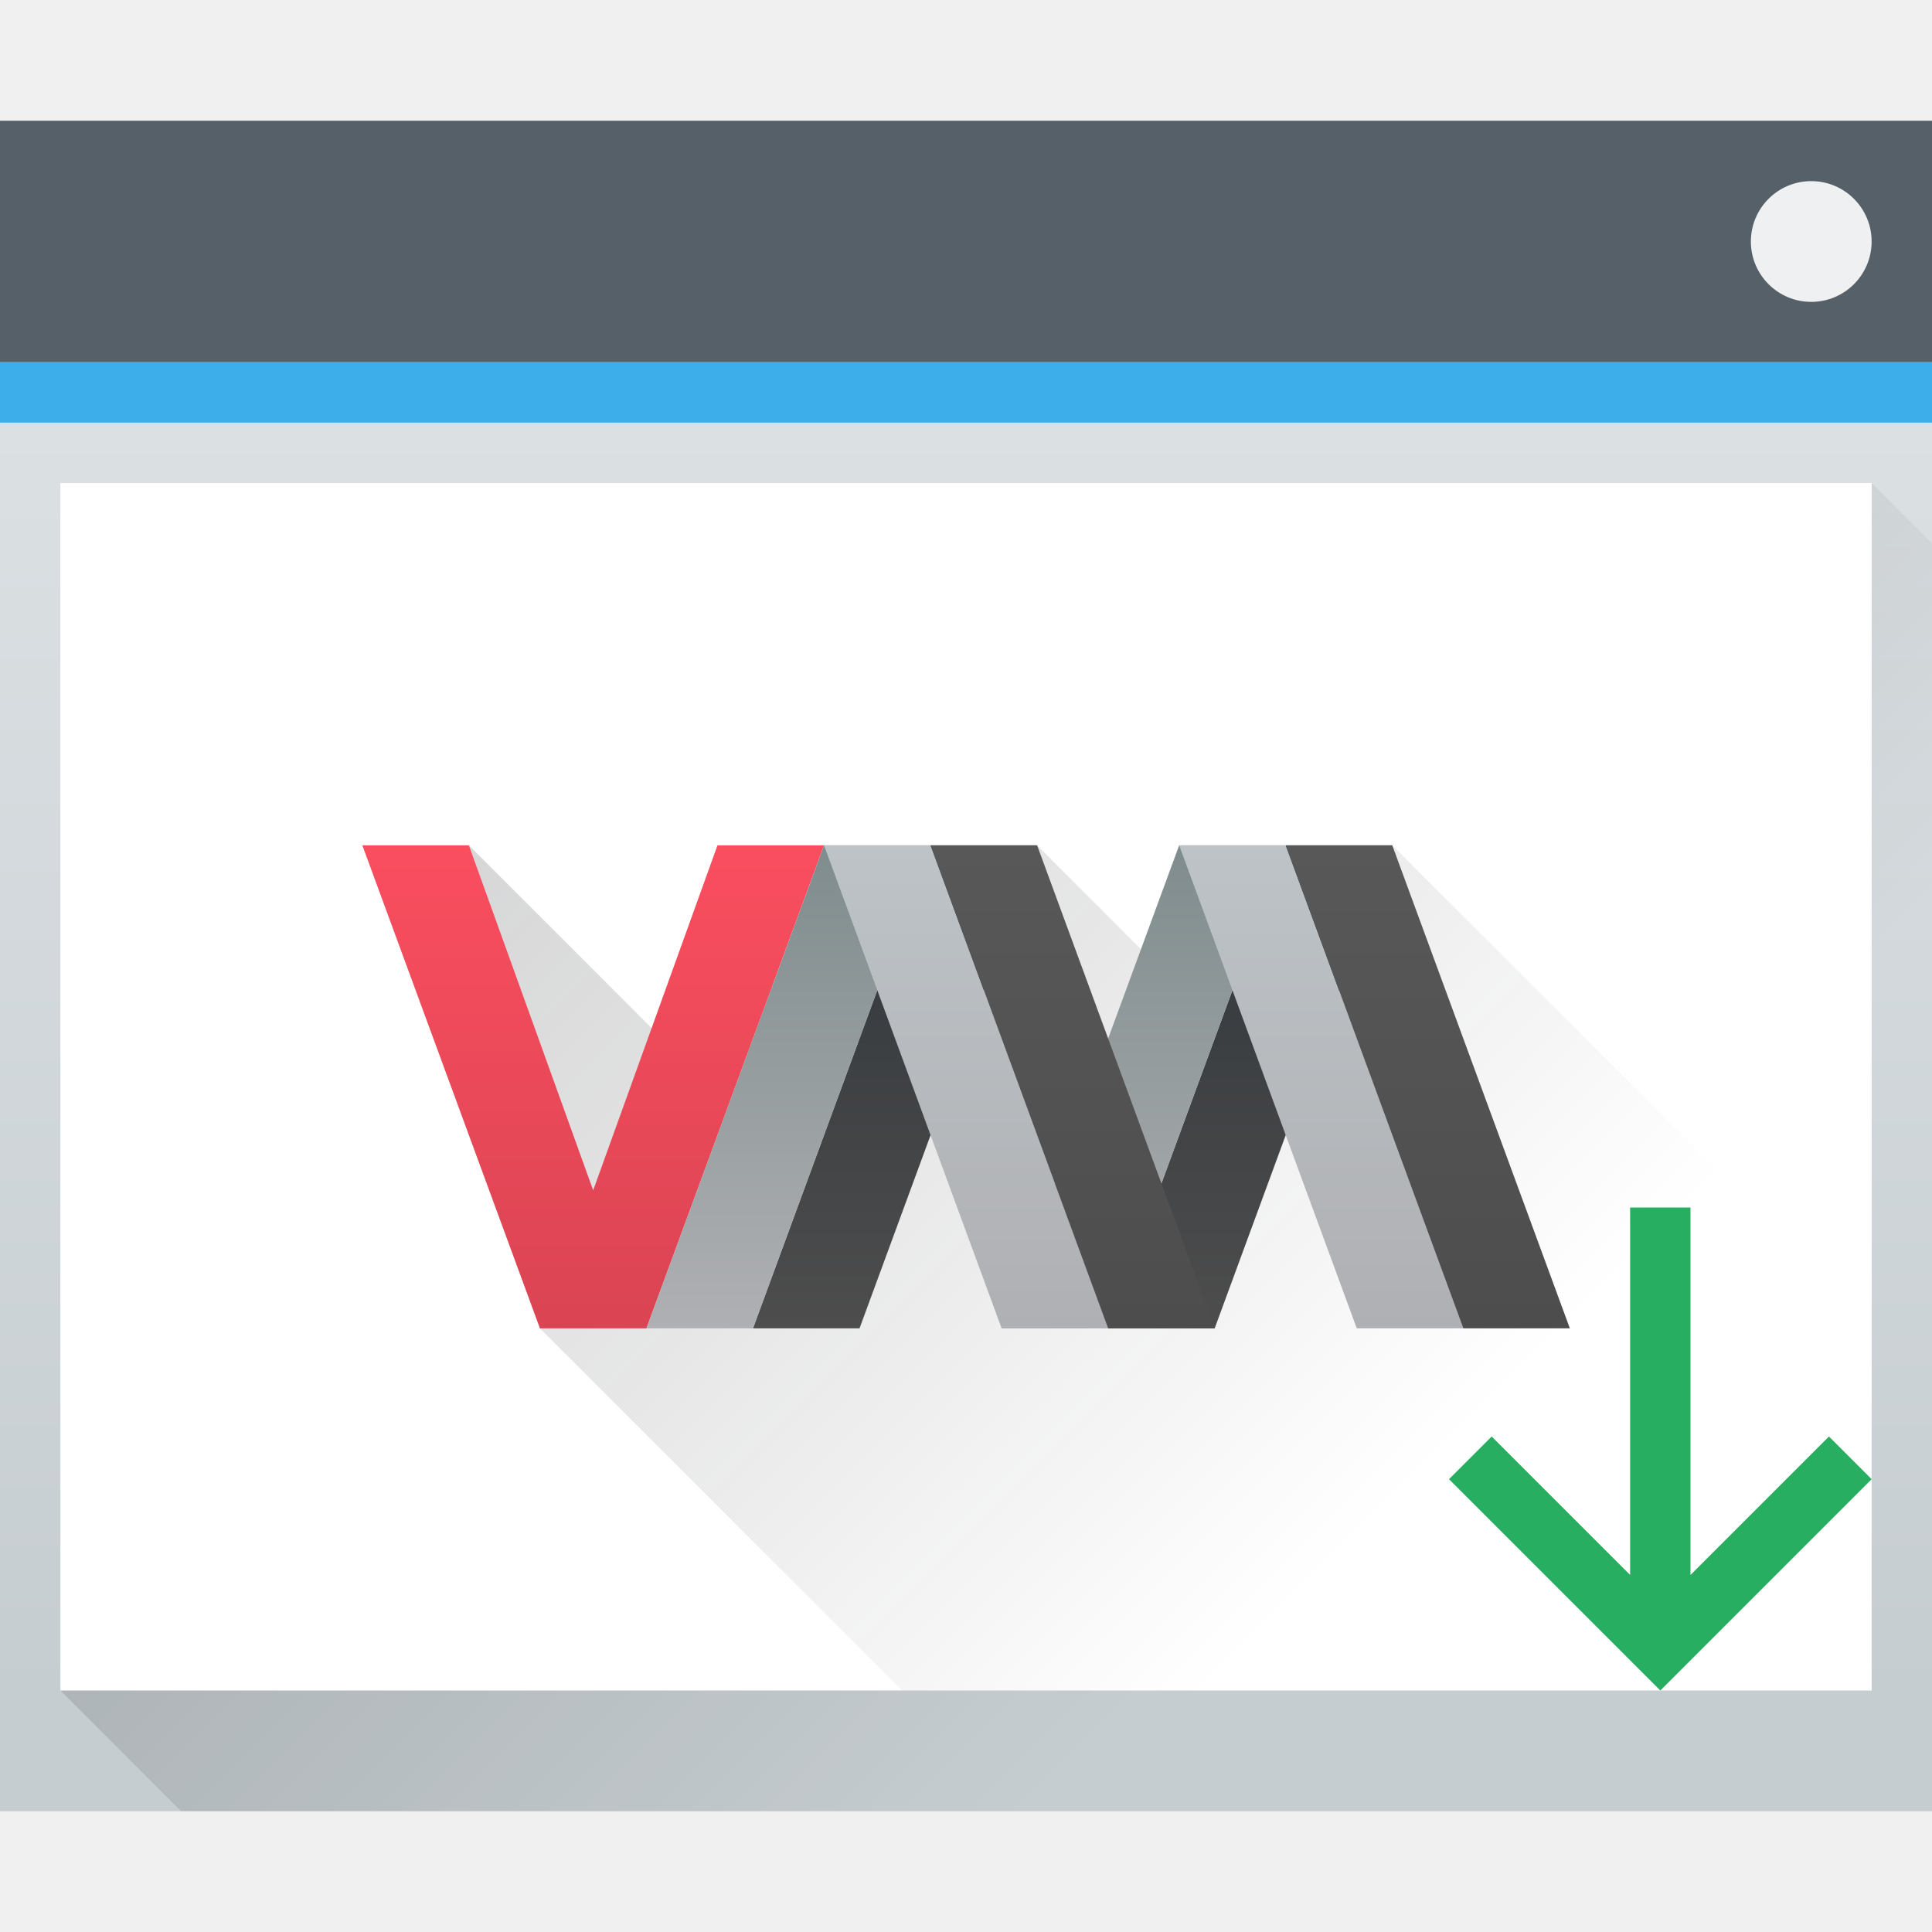
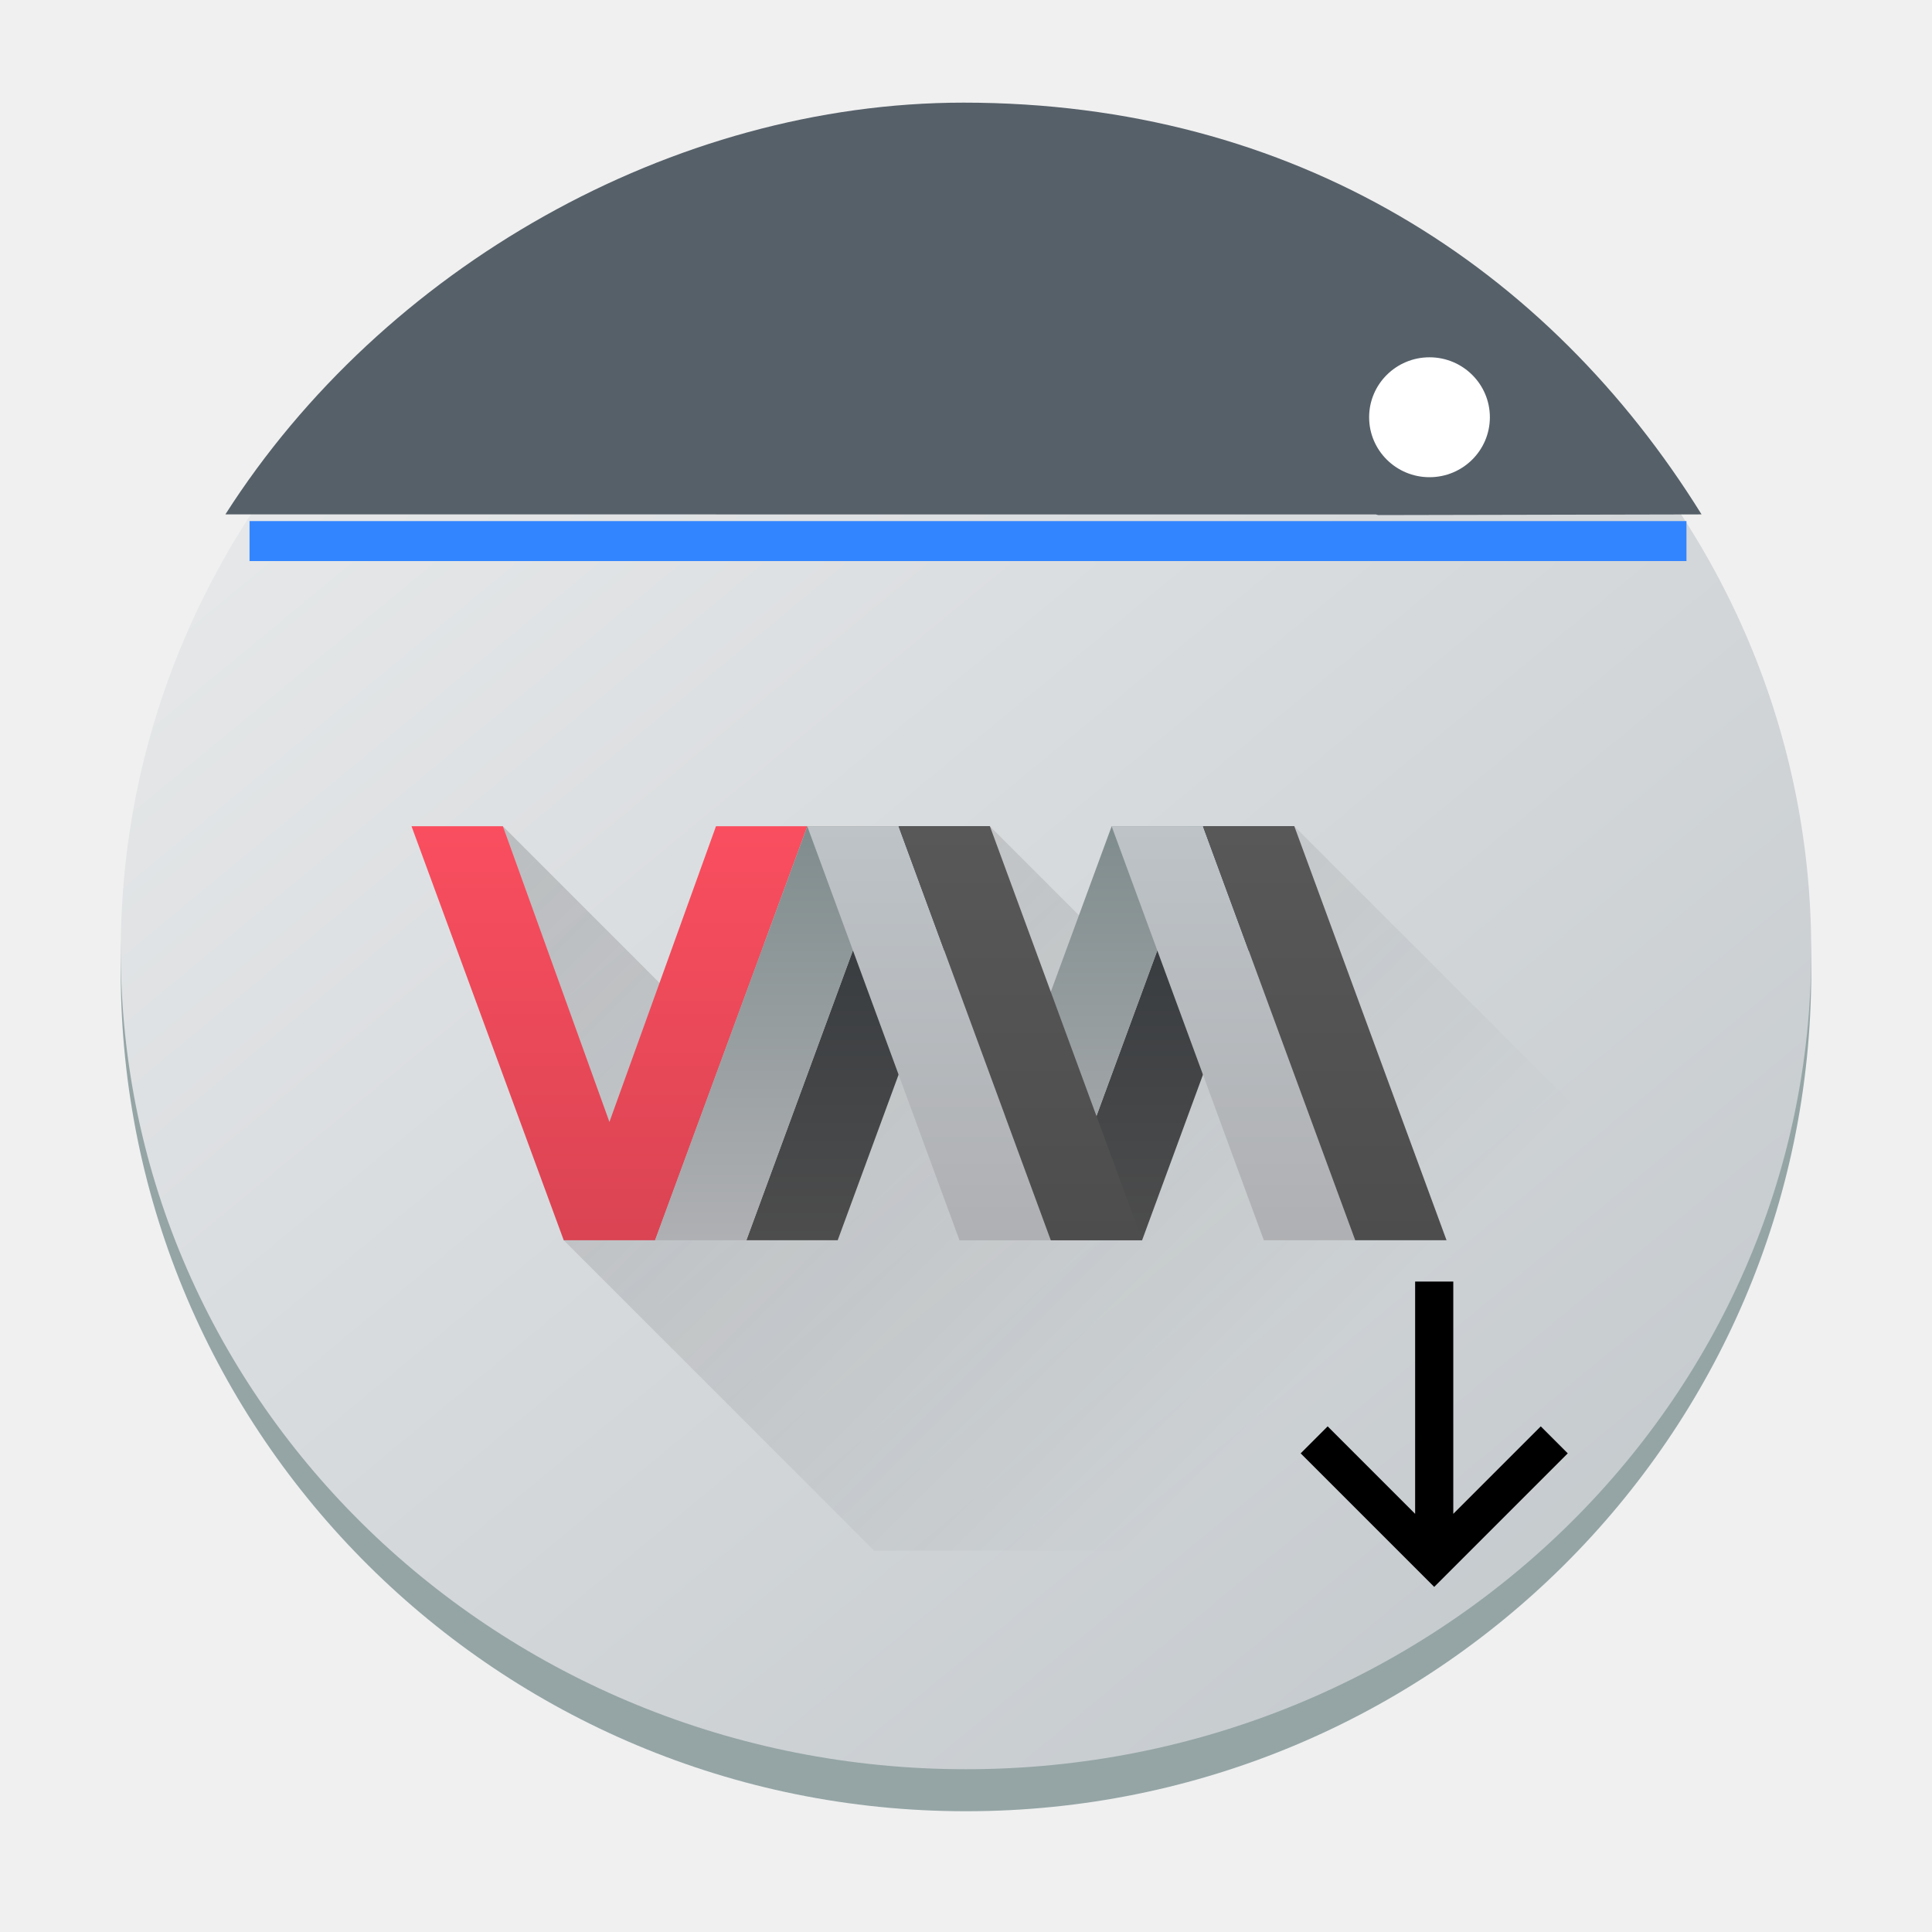
- <svg xmlns="http://www.w3.org/2000/svg" height="32" width="32">
-   <linearGradient id="c" gradientUnits="userSpaceOnUse" x1="6" x2="20" y1="14" y2="28">
-     <stop offset="0" stop-color="#292c30" />
-     <stop offset="1" stop-opacity="0" />
+ <svg xmlns="http://www.w3.org/2000/svg" xmlns:xlink="http://www.w3.org/1999/xlink" height="32" width="32" version="1.1" id="svg268">
+   <defs id="defs272">
+     <linearGradient id="a-3" x1="428.816" x2="388.865" y1="547.634" y2="499.679" gradientTransform="matrix(0.6999989,0,0,0.6951131,-269.9985,-348.0025)" gradientUnits="userSpaceOnUse">
+       <stop stop-color="#bdc3c7" offset="0" id="stop2193" />
+       <stop stop-color="#eff0f1" offset="1" id="stop2195" />
+     </linearGradient>
+     <linearGradient id="c-3" gradientUnits="userSpaceOnUse" x1="5.375" x2="14.75" y1="7" y2="16.375">
+       <stop offset="0" id="stop215-6" />
+       <stop offset="1" stop-opacity="0" id="stop217-7" />
+     </linearGradient>
+     <linearGradient id="linearGradient878" gradientUnits="userSpaceOnUse" x1="6" x2="20" y1="14" y2="28" gradientTransform="translate(49.46356,-22.00117)">
+       <stop offset="0" stop-color="#292c30" id="stop200-5" />
+       <stop offset="1" stop-opacity="0" id="stop202-3" />
+     </linearGradient>
+     <linearGradient id="linearGradient882" gradientTransform="matrix(1.680684,0,0,1.600004,-660.375,-849.2776)" gradientUnits="userSpaceOnUse" x1="428.371" x2="428.371" y1="530.798" y2="525.798">
+       <stop offset="0" stop-color="#da4453" id="stop235-5" />
+       <stop offset="1" stop-color="#fa4e5f" id="stop237-6" />
+     </linearGradient>
+     <linearGradient id="linearGradient886" gradientUnits="userSpaceOnUse" x1="353.571" x2="353.571" y1="505.798" y2="519.798" gradientTransform="matrix(0.58824,0,0,0.57143,-139.5784,-297.0282)">
+       <stop offset="0" stop-color="#31363b" id="stop230-2" />
+       <stop offset="1" stop-color="#4d4d4d" id="stop232-9" />
+     </linearGradient>
+     <linearGradient id="linearGradient890" gradientUnits="userSpaceOnUse" x1="350.571" x2="350.571" y1="505.798" y2="519.798" gradientTransform="matrix(0.58824,0,0,0.57143,-139.5784,-297.0282)">
+       <stop offset="0" stop-color="#7f8c8d" id="stop225-1" />
+       <stop offset="1" stop-color="#afb0b3" id="stop227-2" />
+     </linearGradient>
+     <linearGradient id="linearGradient894" gradientUnits="userSpaceOnUse" x1="356.571" x2="356.571" y1="519.798" y2="505.798" gradientTransform="matrix(0.58824,0,0,0.57143,-139.5784,-297.0282)">
+       <stop offset="0" stop-color="#afb0b3" id="stop220-7" />
+       <stop offset="1" stop-color="#bdc3c7" id="stop222-0" />
+     </linearGradient>
+     <linearGradient id="linearGradient898" gradientUnits="userSpaceOnUse" x1="358.571" x2="358.571" y1="519.798" y2="505.798" gradientTransform="matrix(0.58824,0,0,0.57143,-139.5784,-297.0282)">
+       <stop offset="0" stop-color="#4d4d4d" id="stop215-9" />
+       <stop offset="1" stop-color="#585858" id="stop217-3" />
+     </linearGradient>
+     <linearGradient xlink:href="#c" id="linearGradient908" gradientUnits="userSpaceOnUse" gradientTransform="matrix(0.8571428,0,0,0.8571428,1.672007,1.684088)" x1="6" y1="14" x2="20" y2="28" />
+     <linearGradient xlink:href="#d" id="linearGradient910" gradientUnits="userSpaceOnUse" gradientTransform="matrix(1.440586,0,0,1.371432,-606.761,-707.4099)" x1="428.371" y1="530.798" x2="428.371" y2="525.798" />
+     <linearGradient xlink:href="#e" id="linearGradient912" gradientUnits="userSpaceOnUse" gradientTransform="matrix(0.5042057,0,0,0.4897972,-160.364,-234.0533)" x1="353.571" y1="505.798" x2="353.571" y2="519.798" />
+     <linearGradient xlink:href="#f" id="linearGradient914" gradientUnits="userSpaceOnUse" gradientTransform="matrix(0.5042057,0,0,0.4897972,-160.364,-234.0533)" x1="350.571" y1="505.798" x2="350.571" y2="519.798" />
+     <linearGradient xlink:href="#g" id="linearGradient916" gradientUnits="userSpaceOnUse" gradientTransform="matrix(0.5042057,0,0,0.4897972,-160.364,-234.0533)" x1="356.571" y1="519.798" x2="356.571" y2="505.798" />
+     <linearGradient xlink:href="#h" id="linearGradient918" gradientUnits="userSpaceOnUse" gradientTransform="matrix(0.5042057,0,0,0.4897972,-160.364,-234.0533)" x1="358.571" y1="519.798" x2="358.571" y2="505.798" />
+   </defs>
+   <linearGradient id="c" gradientUnits="userSpaceOnUse" x1="6" x2="20" y1="14" y2="28" gradientTransform="translate(49.46356,-22.00117)">
+     <stop offset="0" stop-color="#292c30" id="stop200" />
+     <stop offset="1" stop-opacity="0" id="stop202" />
  </linearGradient>
  <linearGradient id="a" gradientTransform="matrix(.66667 0 0 .63518 128.19 198.519)" gradientUnits="userSpaceOnUse" x2="0" y1="543.798" y2="502.655">
-     <stop offset="0" stop-color="#c6cdd1" />
-     <stop offset="1" stop-color="#e0e5e7" />
+     <stop offset="0" stop-color="#c6cdd1" id="stop205" />
+     <stop offset="1" stop-color="#e0e5e7" id="stop207" />
  </linearGradient>
  <linearGradient id="b" gradientUnits="userSpaceOnUse" x1="391.571" x2="406.571" y1="525.798" y2="540.798">
-     <stop offset="0" />
-     <stop offset="1" stop-opacity="0" />
+     <stop offset="0" id="stop210" />
+     <stop offset="1" stop-opacity="0" id="stop212" />
  </linearGradient>
-   <linearGradient id="h" gradientUnits="userSpaceOnUse" x1="358.571" x2="358.571" y1="519.798" y2="505.798">
-     <stop offset="0" stop-color="#4d4d4d" />
-     <stop offset="1" stop-color="#585858" />
+   <linearGradient id="h" gradientUnits="userSpaceOnUse" x1="358.571" x2="358.571" y1="519.798" y2="505.798" gradientTransform="matrix(0.58824,0,0,0.57143,-139.5784,-297.0282)">
+     <stop offset="0" stop-color="#4d4d4d" id="stop215" />
+     <stop offset="1" stop-color="#585858" id="stop217" />
  </linearGradient>
-   <linearGradient id="g" gradientUnits="userSpaceOnUse" x1="356.571" x2="356.571" y1="519.798" y2="505.798">
-     <stop offset="0" stop-color="#afb0b3" />
-     <stop offset="1" stop-color="#bdc3c7" />
+   <linearGradient id="g" gradientUnits="userSpaceOnUse" x1="356.571" x2="356.571" y1="519.798" y2="505.798" gradientTransform="matrix(0.58824,0,0,0.57143,-139.5784,-297.0282)">
+     <stop offset="0" stop-color="#afb0b3" id="stop220" />
+     <stop offset="1" stop-color="#bdc3c7" id="stop222" />
  </linearGradient>
-   <linearGradient id="f" gradientUnits="userSpaceOnUse" x1="350.571" x2="350.571" y1="505.798" y2="519.798">
-     <stop offset="0" stop-color="#7f8c8d" />
-     <stop offset="1" stop-color="#afb0b3" />
+   <linearGradient id="f" gradientUnits="userSpaceOnUse" x1="350.571" x2="350.571" y1="505.798" y2="519.798" gradientTransform="matrix(0.58824,0,0,0.57143,-139.5784,-297.0282)">
+     <stop offset="0" stop-color="#7f8c8d" id="stop225" />
+     <stop offset="1" stop-color="#afb0b3" id="stop227" />
  </linearGradient>
-   <linearGradient id="e" gradientUnits="userSpaceOnUse" x1="353.571" x2="353.571" y1="505.798" y2="519.798">
-     <stop offset="0" stop-color="#31363b" />
-     <stop offset="1" stop-color="#4d4d4d" />
+   <linearGradient id="e" gradientUnits="userSpaceOnUse" x1="353.571" x2="353.571" y1="505.798" y2="519.798" gradientTransform="matrix(0.58824,0,0,0.57143,-139.5784,-297.0282)">
+     <stop offset="0" stop-color="#31363b" id="stop230" />
+     <stop offset="1" stop-color="#4d4d4d" id="stop232" />
  </linearGradient>
-   <linearGradient id="d" gradientTransform="matrix(2.85714 0 0 2.8 -885.347 -966.434)" gradientUnits="userSpaceOnUse" x1="428.371" x2="428.371" y1="530.798" y2="525.798">
-     <stop offset="0" stop-color="#da4453" />
-     <stop offset="1" stop-color="#fa4e5f" />
+   <linearGradient id="d" gradientTransform="matrix(1.680684,0,0,1.600004,-660.375,-849.2776)" gradientUnits="userSpaceOnUse" x1="428.371" x2="428.371" y1="530.798" y2="525.798">
+     <stop offset="0" stop-color="#da4453" id="stop235" />
+     <stop offset="1" stop-color="#fa4e5f" id="stop237" />
  </linearGradient>
-   <g transform="translate(-384.571 -515.798)">
-     <path d="M384.571 517.798h32v28h-32z" fill="url(#a)" />
-     <path d="M385.571 543.798l30-20 1 1v21h-29z" fill="url(#b)" fill-rule="evenodd" opacity=".2" />
-     <path d="M384.571 517.798h32v4h-32z" fill="#566069" />
-     <path d="M384.571 521.798h32v1h-32z" fill="#3daee9" />
-     <path d="M385.571 523.798h30v20h-30z" fill="#fff" />
-     <rect fill="#eff0f1" height="2" rx="1" width="2" x="413.571" y="518.798" />
-   </g>
-   <path d="M8.941 22l-1.176-8L11 17.235 17.176 14 19 15.824 23.059 14 31 21.941V28H14.941z" fill="url(#c)" fill-opacity=".2" />
-   <path d="M331.571 505.798h3l3.5 10 3.5-10h3l-5 14h-3z" fill="url(#d)" transform="matrix(.58824 0 0 .57143 -189.042 -275.027)" />
-   <path d="M342.571 519.798l5-14h3l-5 14zm10 0l5-14h3l-5 14z" fill="url(#e)" transform="matrix(.58824 0 0 .57143 -189.042 -275.027)" />
-   <path d="M339.571 519.798l5-14h3l-5 14zm10 0l5-14h3l-5 14z" fill="url(#f)" transform="matrix(.58824 0 0 .57143 -189.042 -275.027)" />
-   <path d="M352.571 519.798h-3l-5-14h3zm10 0h-3l-5-14h3z" fill="url(#g)" transform="matrix(.58824 0 0 .57143 -189.042 -275.027)" />
-   <path d="M347.571 505.798l5 14h3l-5-14zm10 0l5 14h3l-5-14z" fill="url(#h)" transform="matrix(.58824 0 0 .57143 -189.042 -275.027)" />
-   <path d="M27 20v6.086l-2.293-2.293L24 24.5l2.75 2.75.75.75.75-.75L31 24.5l-.707-.707L28 26.086V20z" fill="#27ae60" />
+   <rect x="2" y="2.195" width="28" height="27.805" rx="14" ry="13.902" fill="#95a5a6" id="rect2220" style="stroke-width:0.698" />
+   <rect x="2" y="2.195" width="28" height="27.109" rx="14" ry="13.555" id="rect2222" style="fill:url(#a-3);stroke-width:0.698" />
+   <path d="m 15.958,1.7 c -4.808,0 -9.615,2.728 -12.225,6.82 l 19.046,2.563e-4 c 0.018,0 0.034,0.01 0.052,0.011 L 28.183,8.52 C 25.642,4.428 21.453,1.7 15.958,1.7 Z" stroke-width="0.941" id="path32" style="fill:#566069;fill-opacity:1" />
+   <rect width="2" x="22.677" y="5.918" rx="1" height="1.986" id="rect25-8-7" style="stroke-width:0.066;fill:#ffffff" />
+   <rect width="23.8" x="4.133" y="8.631" rx="0" height="0.662" id="rect27-9" style="fill:#3385ff;fill-opacity:1;stroke-width:0.061" />
+   <path d="m 9.336,20.541 -1.008,-6.857 2.773,2.773 5.294,-2.773 1.563,1.563 3.479,-1.563 6.807,6.807 v 5.193 h -13.765 z" fill-opacity="0.2" id="path254-6" style="fill:url(#linearGradient908);stroke-width:0.857" />
+   <path d="m 6.816,13.685 h 1.513 l 1.765,4.898 1.765,-4.898 h 1.513 l -2.521,6.857 H 9.337 Z" fill="url(#d)" id="path256-0" style="fill:url(#linearGradient910);stroke-width:0.497" />
+   <path d="m 12.362,20.542 2.521,-6.857 h 1.513 l -2.521,6.857 z m 5.042,0 2.521,-6.857 h 1.513 l -2.521,6.857 z" fill="url(#e)" id="path258-6" style="fill:url(#linearGradient912);stroke-width:0.497" />
+   <path d="m 10.85,20.542 2.521,-6.857 h 1.513 l -2.521,6.857 z m 5.042,0 2.521,-6.857 h 1.513 l -2.521,6.857 z" fill="url(#f)" id="path260-2" style="fill:url(#linearGradient914);stroke-width:0.497" />
+   <path d="M 17.404,20.542 H 15.892 l -2.521,-6.857 h 1.513 z m 5.042,0 h -1.513 l -2.521,-6.857 h 1.513 z" fill="url(#g)" id="path262-6" style="fill:url(#linearGradient916);stroke-width:0.497" />
+   <path d="m 14.883,13.685 2.521,6.857 h 1.513 l -2.521,-6.857 z m 5.042,0 2.521,6.857 h 1.513 l -2.521,-6.857 z" fill="url(#h)" id="path264-1" style="fill:url(#linearGradient918);stroke-width:0.497" />
+   <path d="m 23.439,21.227 v 3.847 l -1.449,-1.449 -0.447,0.447 1.738,1.738 0.474,0.474 0.474,-0.474 1.738,-1.738 -0.447,-0.447 -1.449,1.449 V 21.227 Z" id="path266-8" style="stroke-width:0.632" />
</svg>
